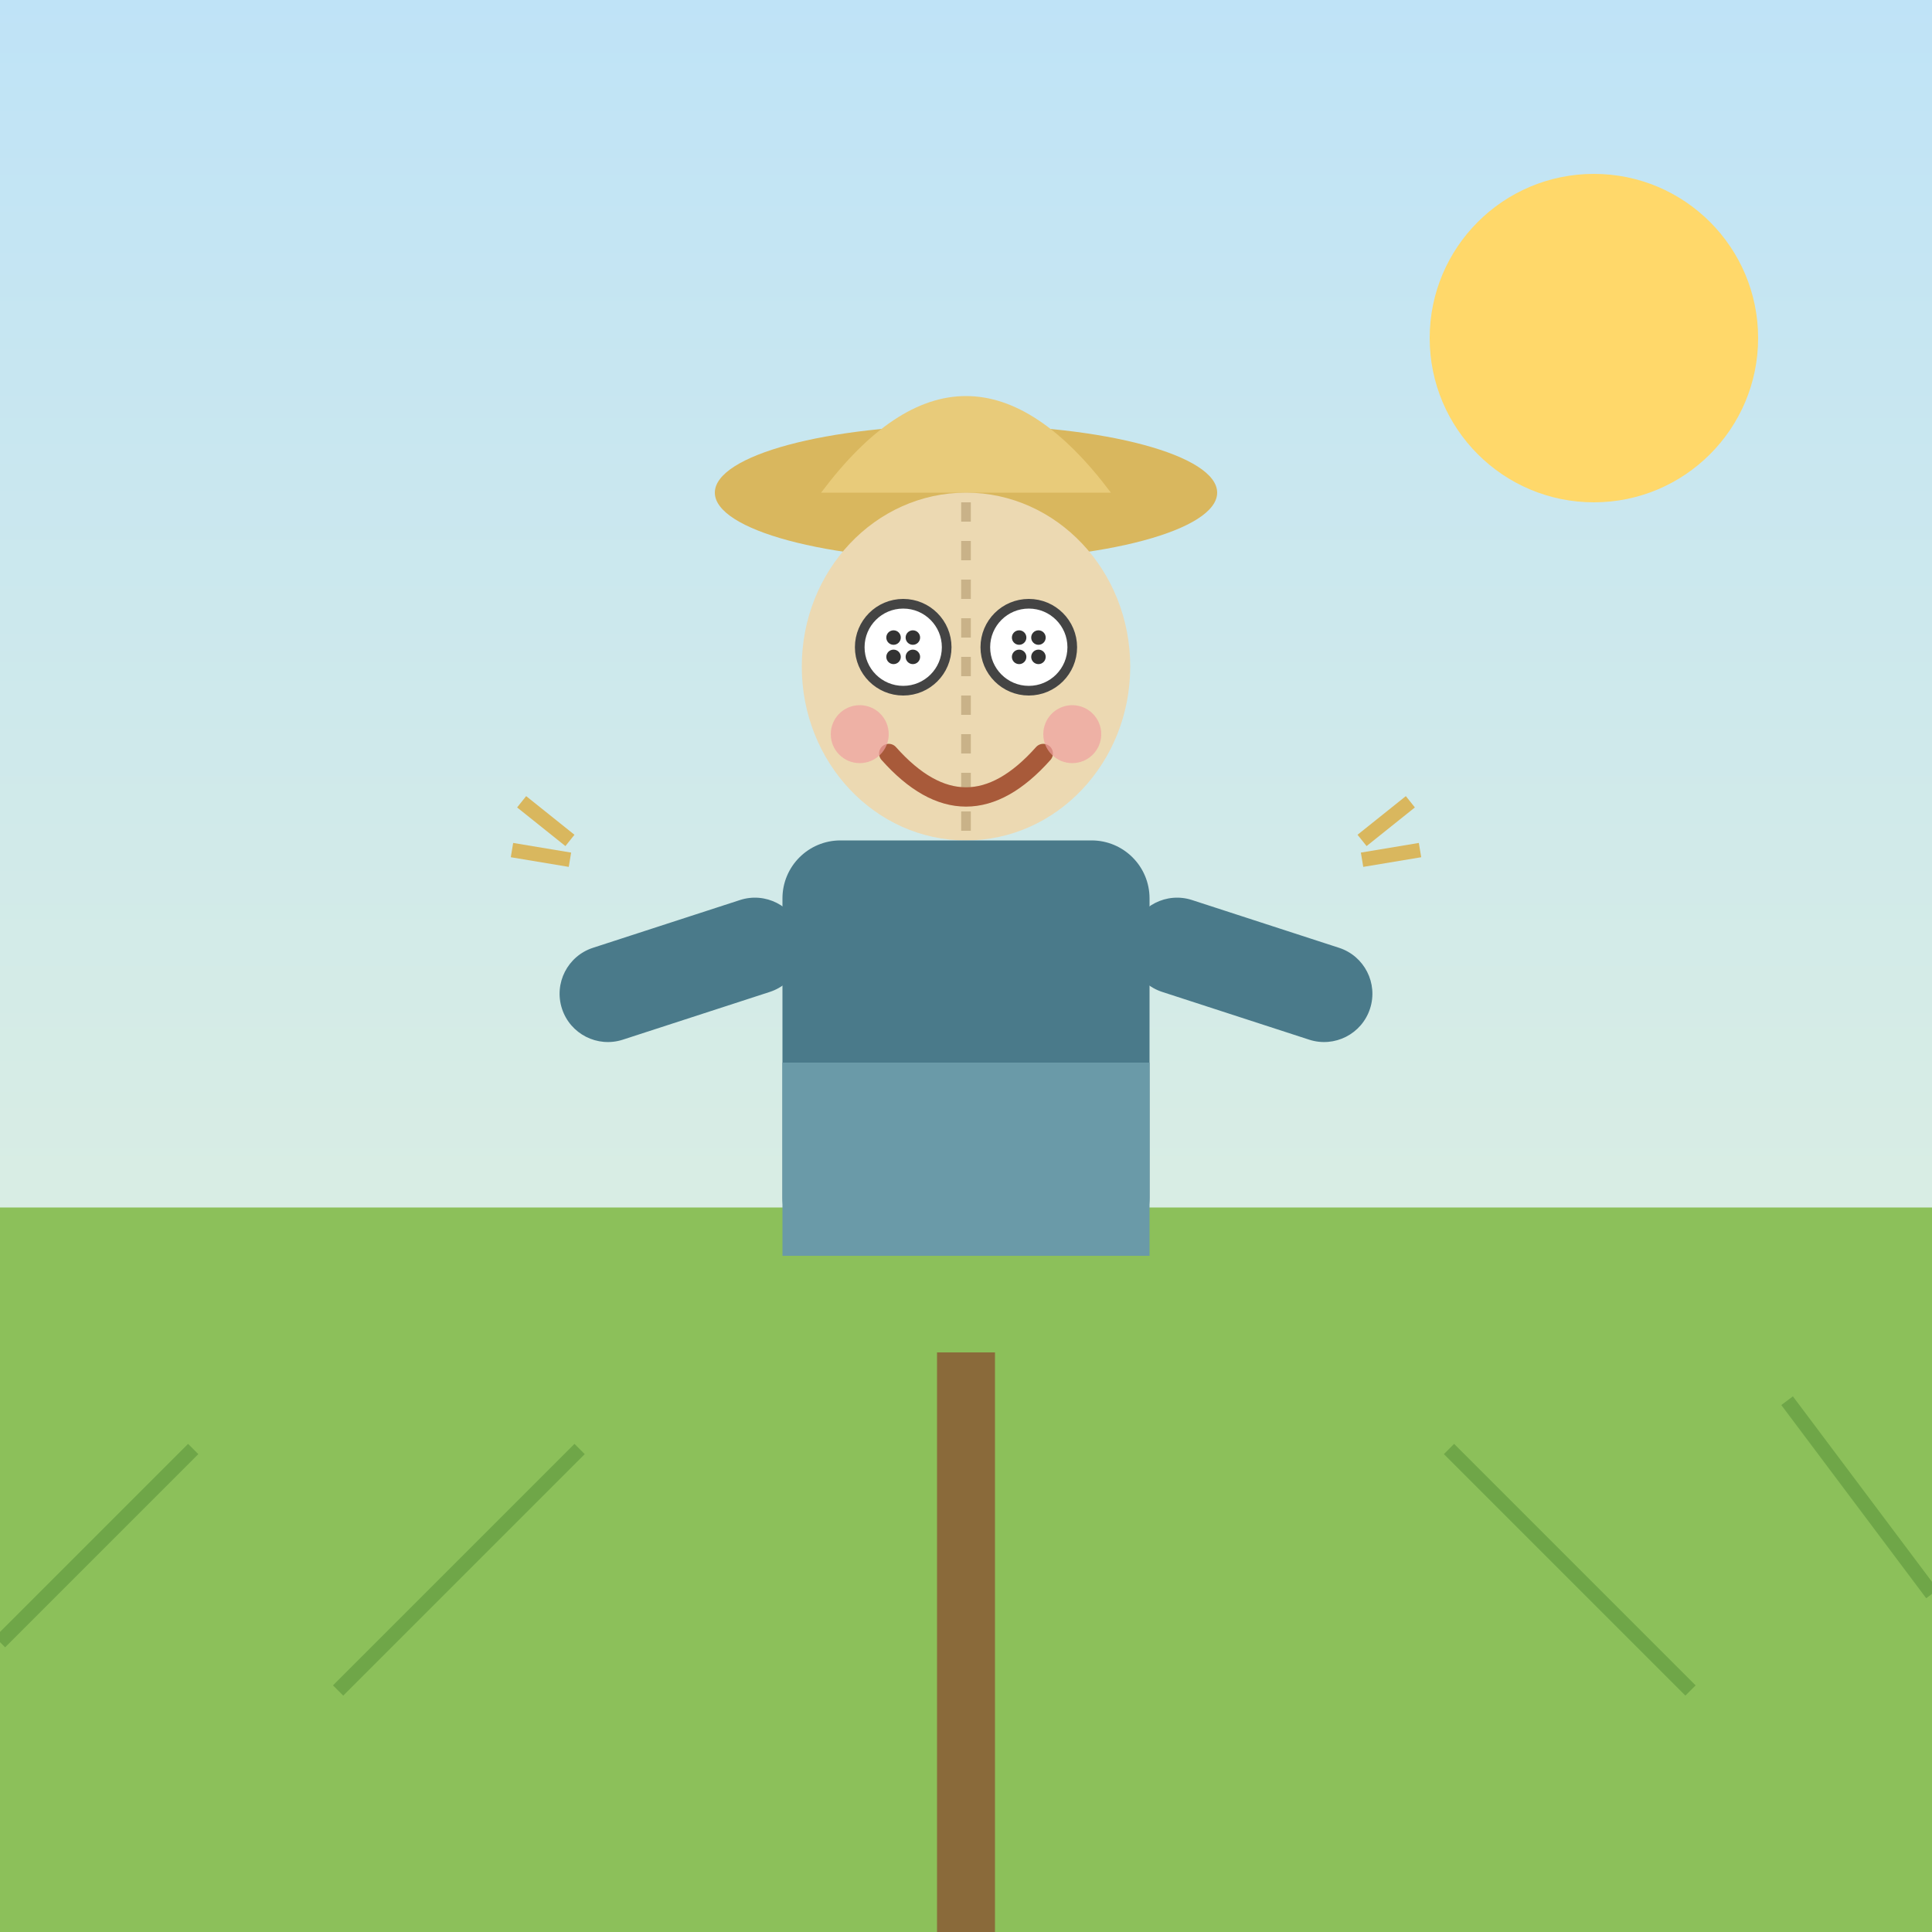
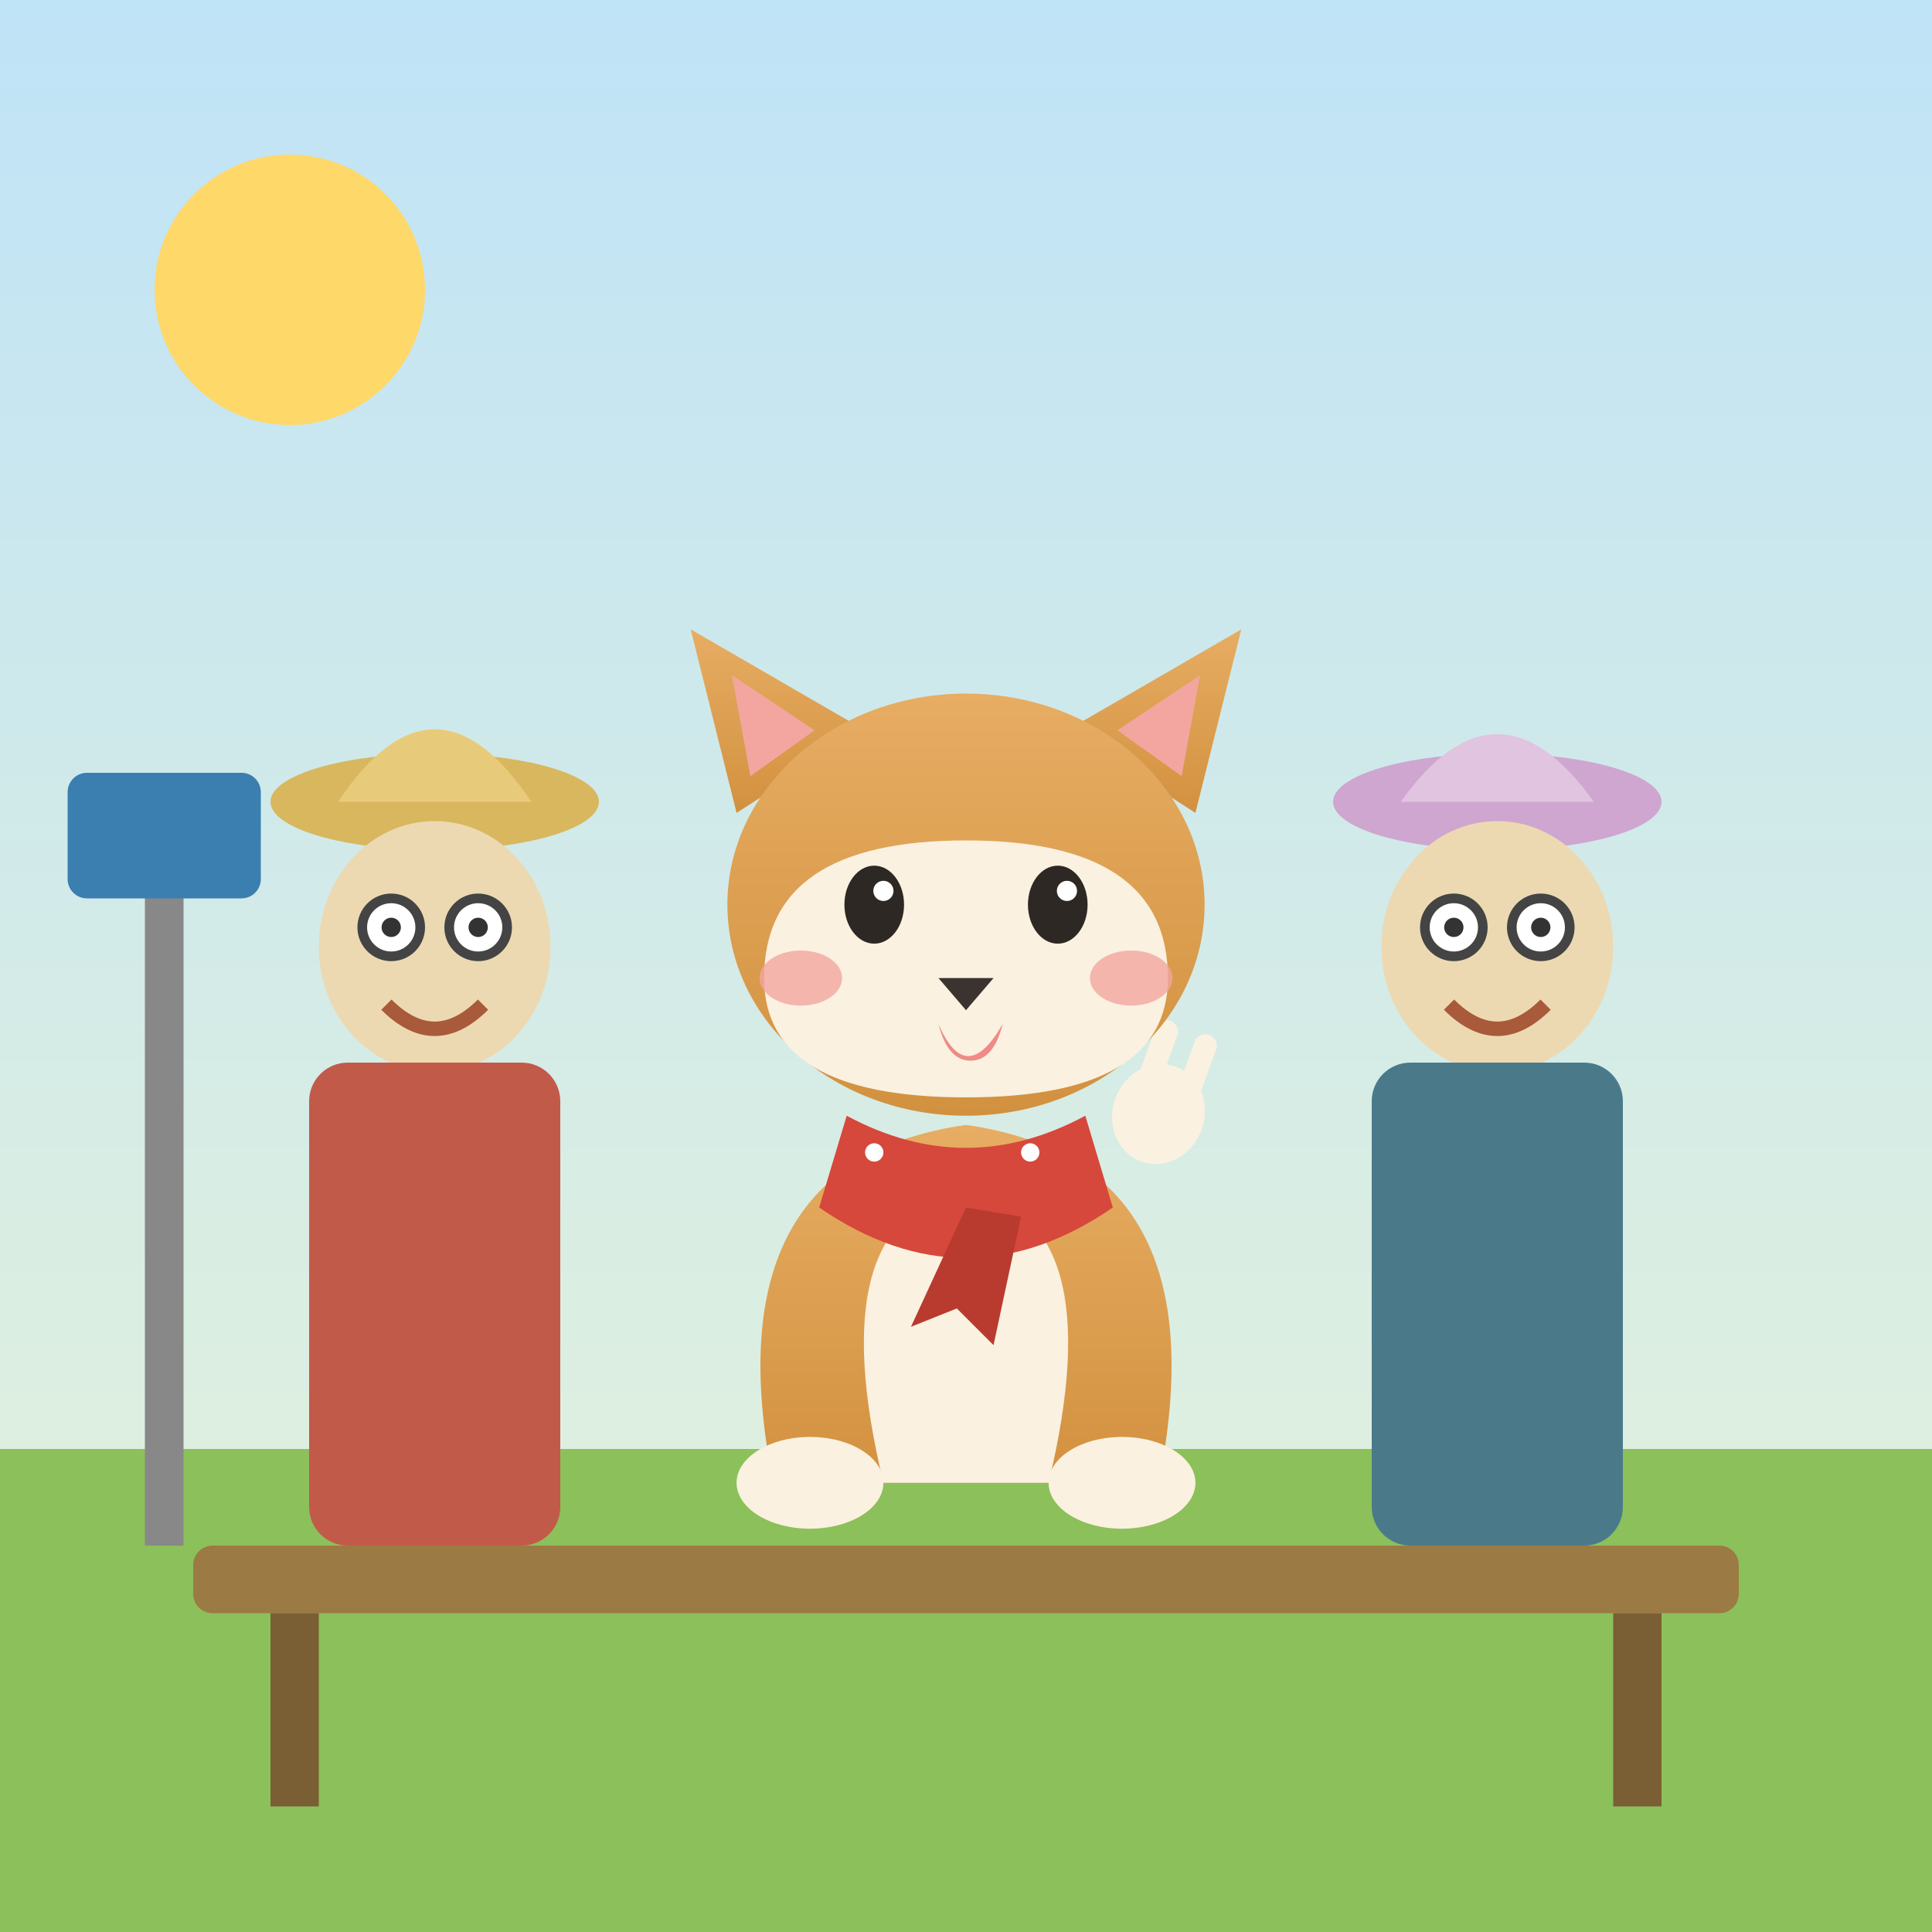
- <svg xmlns="http://www.w3.org/2000/svg" viewBox="0 0 400 400" role="img" aria-label="A button-eyed handmade scarecrow farmer in work clothes grinning out in a green field">
+ <svg xmlns="http://www.w3.org/2000/svg" viewBox="0 0 400 400" role="img" aria-label="Mon-chan sitting between two handmade scarecrows at a rural bus stop">
  <defs>
-     <linearGradient id="sky8" x1="0" y1="0" x2="0" y2="1">
-       <stop offset="0%" stop-color="#bfe3f7" />
-       <stop offset="100%" stop-color="#e8f3d8" />
+     <linearGradient id="fur" x1="0" y1="0" x2="0" y2="1">
+       <stop offset="0" stop-color="#e7ad63" />
+       <stop offset="1" stop-color="#d2913f" />
+     </linearGradient>
+     <linearGradient id="sky" x1="0" y1="0" x2="0" y2="1">
+       <stop offset="0" stop-color="#bfe3f7" />
+       <stop offset="1" stop-color="#e8f3d8" />
    </linearGradient>
  </defs>
-   <rect width="400" height="400" fill="url(#sky8)" />
-   <rect x="0" y="250" width="400" height="150" fill="#8cc05a" />
-   <g stroke="#6fa648" stroke-width="3">
-     <line x1="40" y1="300" x2="0" y2="340" />
-     <line x1="120" y1="300" x2="70" y2="350" />
-     <line x1="300" y1="300" x2="350" y2="350" />
-     <line x1="370" y1="290" x2="400" y2="330" />
+   <rect width="400" height="400" fill="url(#sky)" />
+   <rect y="300" width="400" height="100" fill="#8cc05a" />
+   <circle cx="60" cy="60" r="28" fill="#ffd86a" />
+   <rect x="30" y="170" width="8" height="150" fill="#888" />
+   <rect x="14" y="160" width="40" height="26" rx="4" fill="#3a7fb0" />
+   <rect x="40" y="320" width="320" height="14" rx="4" fill="#9c7a44" />
+   <rect x="56" y="334" width="10" height="40" fill="#7a5e34" />
+   <rect x="334" y="334" width="10" height="40" fill="#7a5e34" />
+   <g transform="translate(90,210)">
+     <ellipse cx="0" cy="-44" rx="34" ry="10" fill="#d9b75e" />
+     <path d="M-20 -44 q20 -30 40 0" fill="#e8cb7a" />
+     <ellipse cx="0" cy="-14" rx="24" ry="26" fill="#ecd9b2" />
+     <circle cx="-9" cy="-18" r="6" fill="#fff" stroke="#444" stroke-width="2" />
+     <circle cx="9" cy="-18" r="6" fill="#fff" stroke="#444" stroke-width="2" />
+     <circle cx="-9" cy="-18" r="2" fill="#333" />
+     <circle cx="9" cy="-18" r="2" fill="#333" />
+     <path d="M-10 -2 q10 10 20 0" fill="none" stroke="#a85a3a" stroke-width="3" />
+     <rect x="-26" y="10" width="52" height="100" rx="8" fill="#c25a4a" />
  </g>
-   <circle cx="330" cy="70" r="34" fill="#ffd86a" />
-   <g transform="translate(200,160)">
-     <rect x="-6" y="120" width="12" height="120" fill="#8a6a3a" />
-     <ellipse cx="0" cy="-58" rx="52" ry="14" fill="#d9b75e" />
-     <path d="M-30 -58 q30 -40 60 0" fill="#e8cb7a" />
-     <ellipse cx="0" cy="-22" rx="34" ry="36" fill="#ecd9b2" />
-     <line x1="0" y1="-56" x2="0" y2="14" stroke="#c9b288" stroke-width="2" stroke-dasharray="4 4" />
-     <circle cx="-13" cy="-26" r="9" fill="#fff" stroke="#444" stroke-width="2" />
-     <circle cx="13" cy="-26" r="9" fill="#fff" stroke="#444" stroke-width="2" />
-     <g fill="#333">
-       <circle cx="-15" cy="-28" r="1.5" />
-       <circle cx="-11" cy="-28" r="1.5" />
-       <circle cx="-15" cy="-24" r="1.5" />
-       <circle cx="-11" cy="-24" r="1.5" />
-       <circle cx="11" cy="-28" r="1.5" />
-       <circle cx="15" cy="-28" r="1.5" />
-       <circle cx="11" cy="-24" r="1.5" />
-       <circle cx="15" cy="-24" r="1.5" />
+   <g transform="translate(310,210)">
+     <ellipse cx="0" cy="-44" rx="34" ry="10" fill="#cfa6cf" />
+     <path d="M-20 -44 q20 -28 40 0" fill="#e0c4e0" />
+     <ellipse cx="0" cy="-14" rx="24" ry="26" fill="#ecd9b2" />
+     <circle cx="-9" cy="-18" r="6" fill="#fff" stroke="#444" stroke-width="2" />
+     <circle cx="9" cy="-18" r="6" fill="#fff" stroke="#444" stroke-width="2" />
+     <circle cx="-9" cy="-18" r="2" fill="#333" />
+     <circle cx="9" cy="-18" r="2" fill="#333" />
+     <path d="M-10 -2 q10 10 20 0" fill="none" stroke="#a85a3a" stroke-width="3" />
+     <rect x="-26" y="10" width="52" height="100" rx="8" fill="#4a7a8a" />
+   </g>
+   <g transform="translate(200,250) scale(0.95)">
+     <path d="M-42 60 q-14 -70 42 -78 q56 8 42 78 z" fill="url(#fur)" />
+     <path d="M-18 60 q-14 -58 18 -64 q32 6 18 64 z" fill="#faf1e0" />
+     <ellipse cx="-34" cy="60" rx="16" ry="10" fill="#faf1e0" />
+     <ellipse cx="34" cy="60" rx="16" ry="10" fill="#faf1e0" />
+     <g transform="translate(44,-26) rotate(20)">
+       <ellipse cx="0" cy="6" rx="10" ry="11" fill="#faf1e0" />
+       <rect x="-7" y="-14" width="5" height="16" rx="2.5" fill="#faf1e0" />
+       <rect x="2" y="-14" width="5" height="16" rx="2.5" fill="#faf1e0" />
    </g>
-     <path d="M-16 -4 q16 18 32 0" fill="none" stroke="#a85a3a" stroke-width="4" stroke-linecap="round" />
-     <circle cx="-22" cy="-8" r="6" fill="#f0a0a0" opacity="0.7" />
-     <circle cx="22" cy="-8" r="6" fill="#f0a0a0" opacity="0.7" />
-     <rect x="-38" y="14" width="76" height="86" rx="12" fill="#4a7a8a" />
-     <rect x="-38" y="60" width="76" height="40" fill="#6a9aa8" />
-     <rect x="-86" y="24" width="52" height="20" rx="10" fill="#4a7a8a" transform="rotate(-18 -38 34)" />
-     <rect x="34" y="24" width="52" height="20" rx="10" fill="#4a7a8a" transform="rotate(18 38 34)" />
-     <g stroke="#d9b75e" stroke-width="3">
-       <line x1="-82" y1="14" x2="-92" y2="6" />
-       <line x1="-82" y1="18" x2="-94" y2="16" />
-       <line x1="82" y1="14" x2="92" y2="6" />
-       <line x1="82" y1="18" x2="94" y2="16" />
-     </g>
+     <path d="M-32 0 q32 22 64 0 l-6 -20 q-26 14 -52 0z" fill="#d6483b" />
+     <path d="M0 0 l-12 26 10 -4 8 8 6 -28z" fill="#b93a2f" />
+     <circle cx="-20" cy="-12" r="2" fill="#fff" />
+     <circle cx="14" cy="-12" r="2" fill="#fff" />
+     <path d="M-50 -86 l-10 -40 38 22z" fill="url(#fur)" />
+     <path d="M50 -86 l10 -40 -38 22z" fill="url(#fur)" />
+     <path d="M-47 -94 l-4 -22 18 12z" fill="#f3a6a0" />
+     <path d="M47 -94 l4 -22 -18 12z" fill="#f3a6a0" />
+     <ellipse cx="0" cy="-66" rx="52" ry="46" fill="url(#fur)" />
+     <path d="M0 -80 q-44 0 -44 30 q0 26 44 26 q44 0 44 -26 q0 -30 -44 -30z" fill="#faf1e0" />
+     <ellipse cx="-36" cy="-50" rx="9" ry="6" fill="#f3a6a0" opacity="0.8" />
+     <ellipse cx="36" cy="-50" rx="9" ry="6" fill="#f3a6a0" opacity="0.8" />
+     <ellipse cx="-20" cy="-66" rx="6.5" ry="8.5" fill="#2e2824" />
+     <ellipse cx="20" cy="-66" rx="6.5" ry="8.5" fill="#2e2824" />
+     <circle cx="-18" cy="-69" r="2.2" fill="#fff" />
+     <circle cx="22" cy="-69" r="2.2" fill="#fff" />
+     <path d="M-6 -50 h12 l-6 7z" fill="#3a3330" />
+     <path d="M-6 -40 q6 14 14 0 q-2 8 -7 8 q-5 0 -7 -8z" fill="#f08a86" />
  </g>
</svg>
